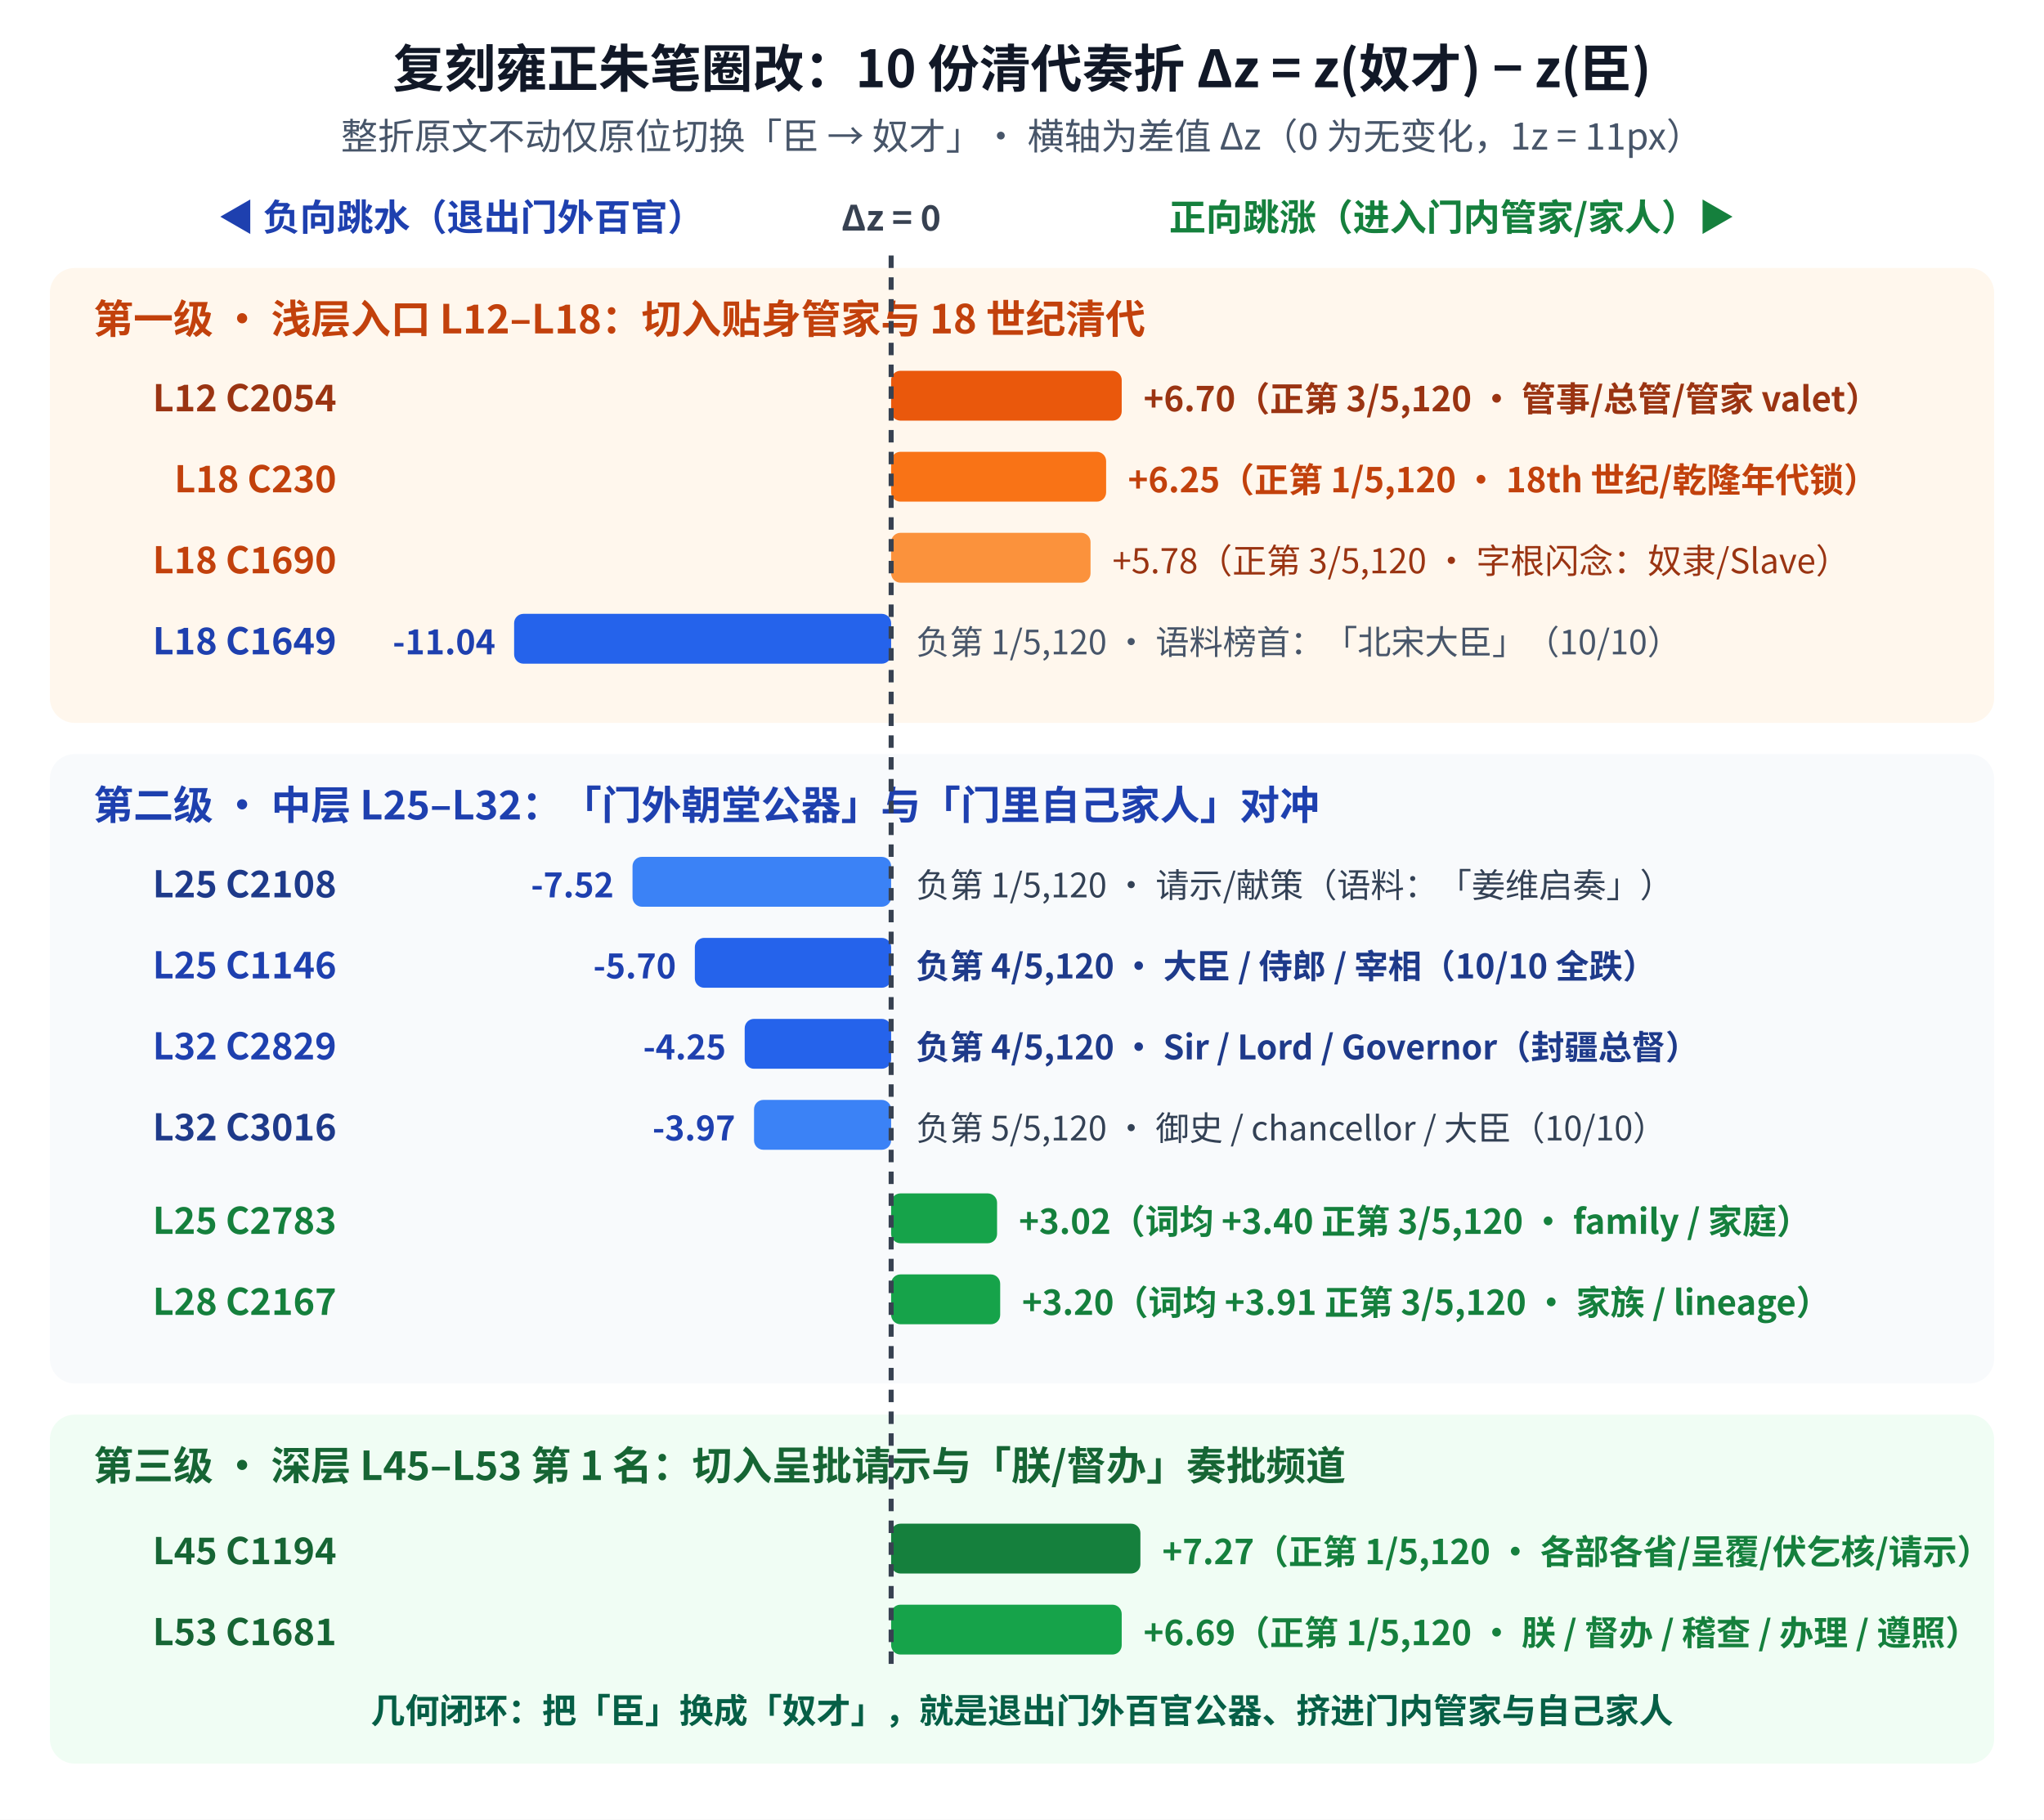
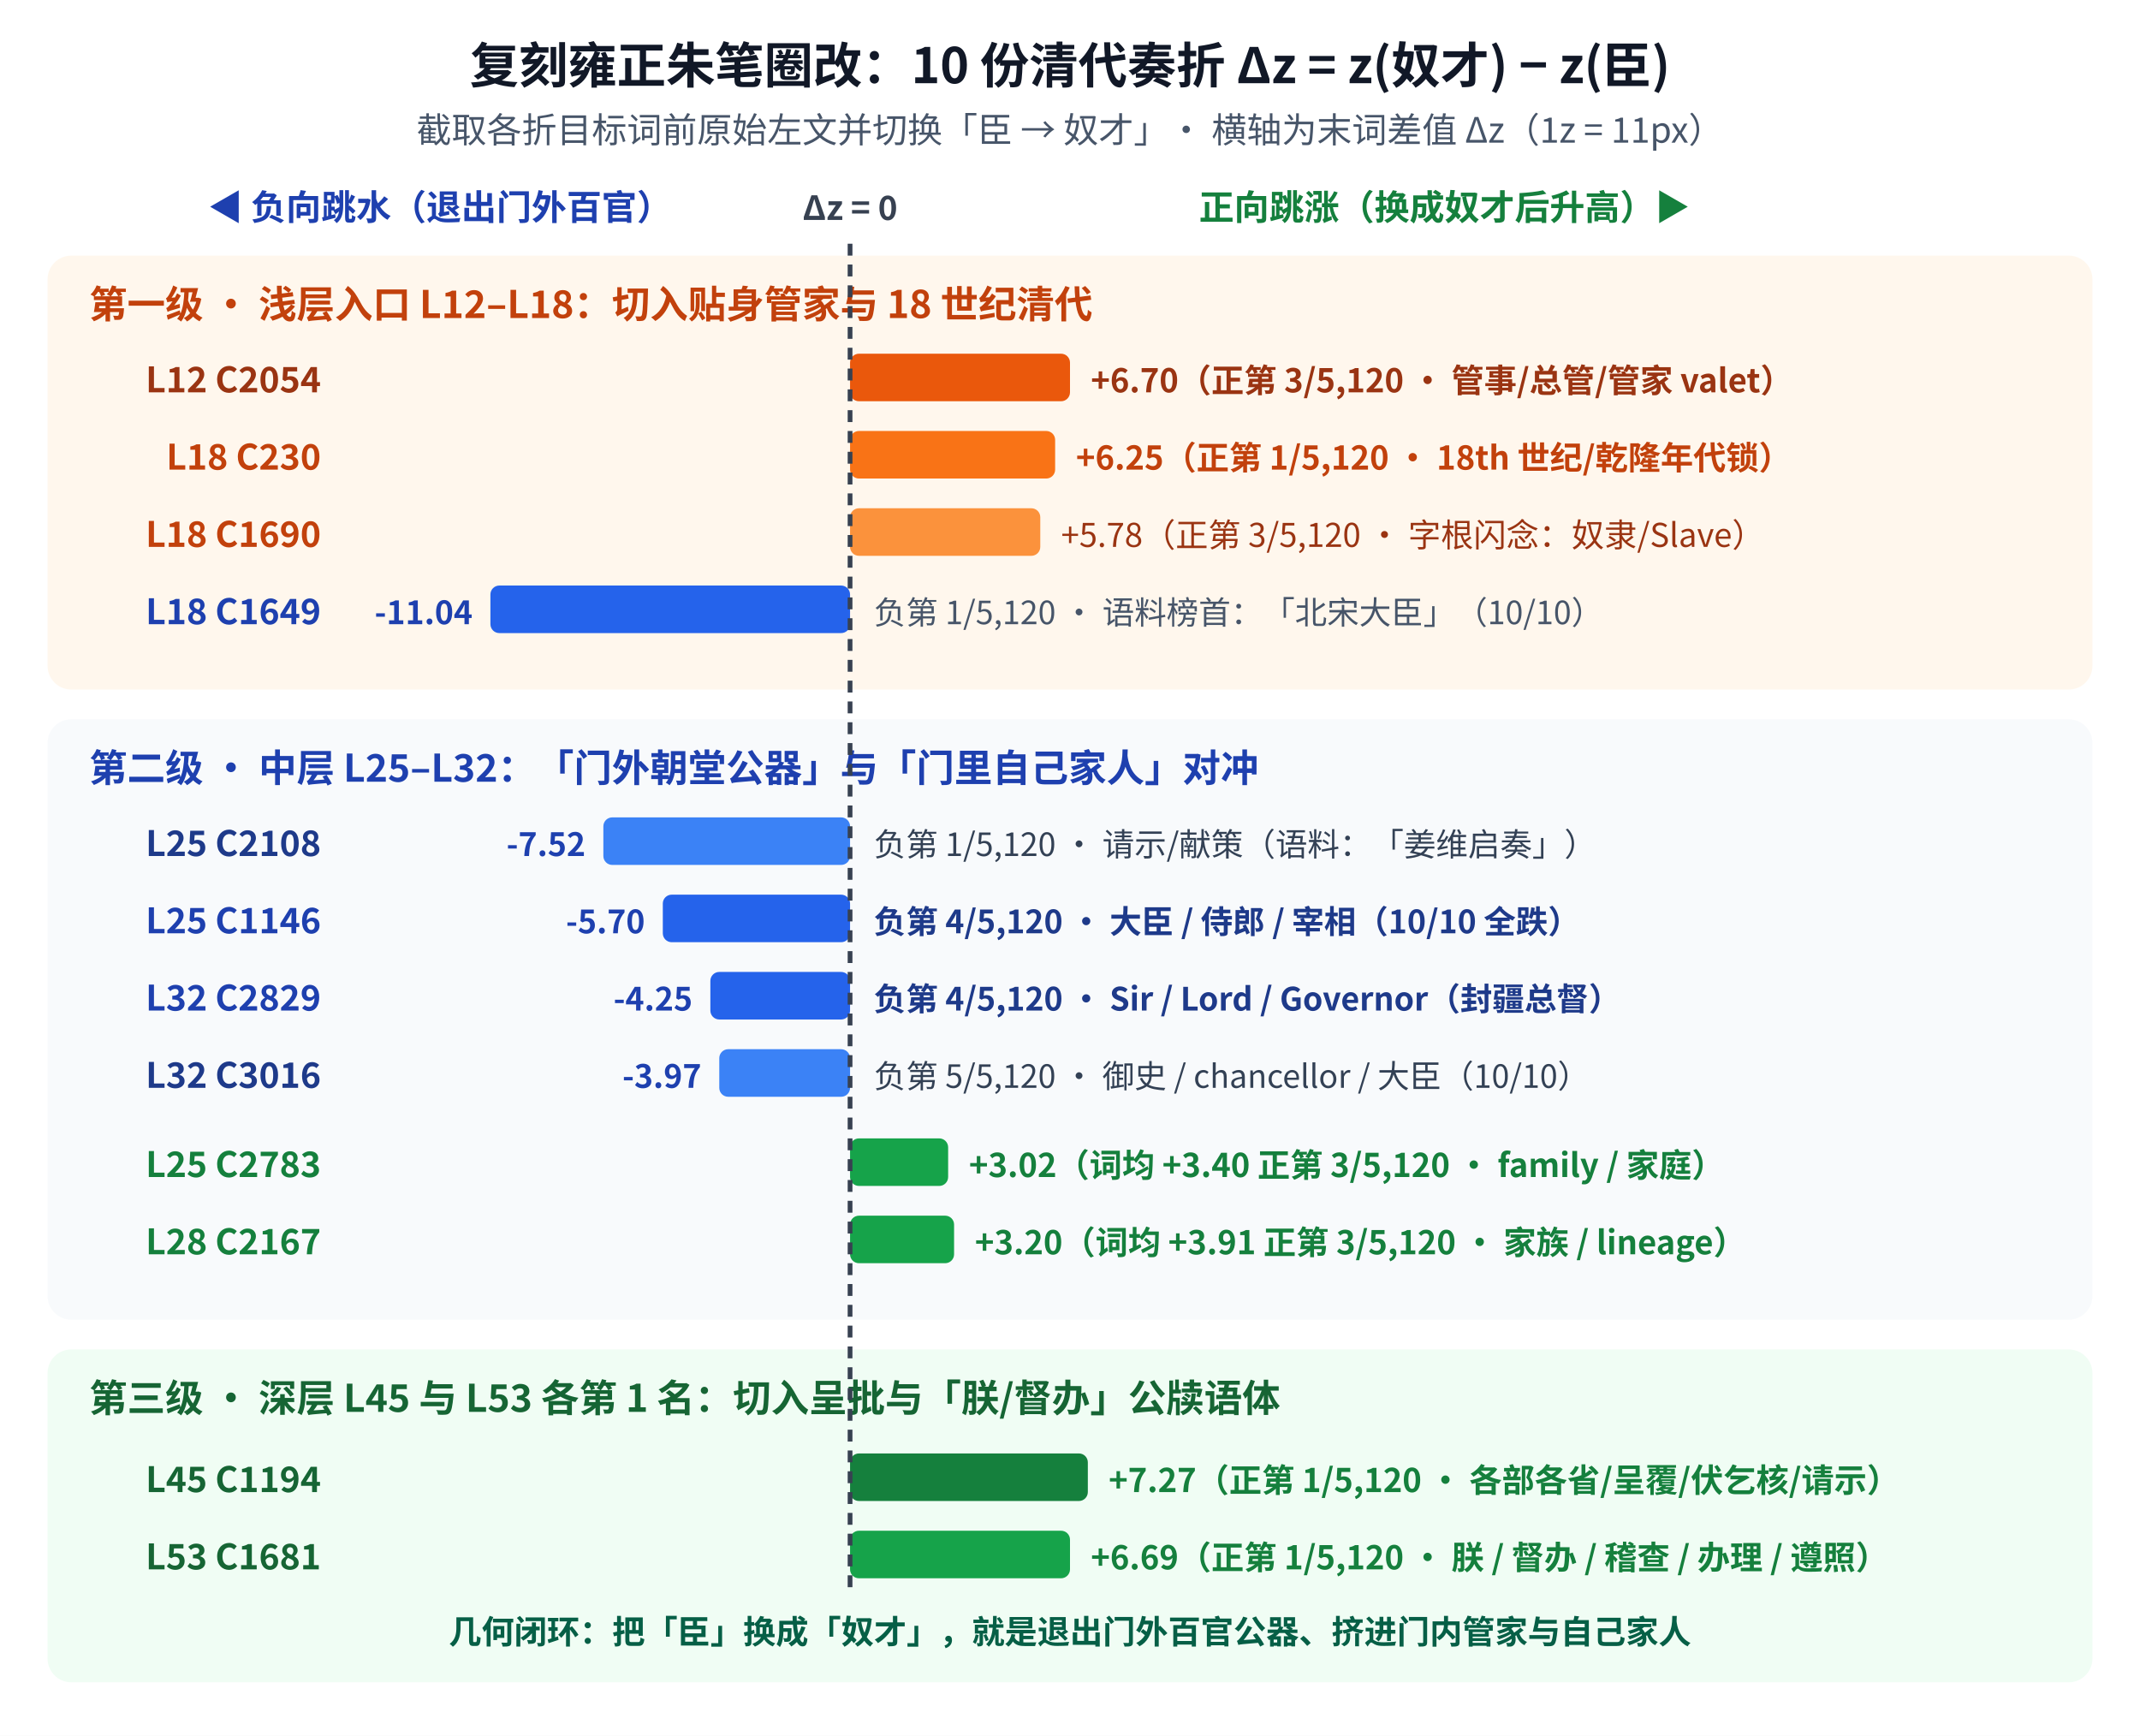
- <svg xmlns="http://www.w3.org/2000/svg" viewBox="0 0 656 584" width="656" height="584" font-family="'WenQuanYi Micro Hei','Noto Sans CJK SC',sans-serif" style="background-color:#ffffff;">
-   <rect width="656" height="584" fill="#ffffff" />
-   <text x="328" y="28" text-anchor="middle" font-size="16.5" font-weight="bold" fill="#111827">复刻雍正朱笔圈改：10 份清代奏折 Δz = z(奴才) − z(臣)</text>
-   <text x="328" y="48" text-anchor="middle" font-size="11.8" fill="#475569">整折原文不动仅原位切换「臣 → 奴才」· 横轴为差值 Δz（0 为无变化，1z = 11px）</text>
+ <svg xmlns="http://www.w3.org/2000/svg" viewBox="0 0 720 584" width="720" height="584" font-family="'WenQuanYi Micro Hei','Noto Sans CJK SC',sans-serif" style="background-color:#ffffff;">
+   <rect width="720" height="584" fill="#ffffff" />
+   <text x="360" y="28" text-anchor="middle" font-size="16.5" font-weight="bold" fill="#111827">复刻雍正朱笔圈改：10 份清代奏折 Δz = z(奴才) − z(臣)</text>
+   <text x="360" y="48" text-anchor="middle" font-size="11.8" fill="#475569">截取各折目标词前原始左文并切换「臣 → 奴才」· 横轴为末词差值 Δz（1z = 11px）</text>
  <text x="148" y="74" text-anchor="middle" font-size="11.8" font-weight="bold" fill="#1e40af">◀ 负向跳水（退出门外百官）</text>
  <text x="286" y="74" text-anchor="middle" font-size="11.2" font-weight="bold" fill="#374151">Δz = 0</text>
-   <text x="466" y="74" text-anchor="middle" font-size="11.8" font-weight="bold" fill="#15803d">正向跳涨（进入门内管家/家人）▶</text>
-   <rect x="16" y="86" width="624" height="146" rx="8" fill="#fff7ed" />
+   <text x="486" y="74" text-anchor="middle" font-size="11.8" font-weight="bold" fill="#15803d">正向跳涨（换成奴才后升高）▶</text>
+   <rect x="16" y="86" width="688" height="146" rx="8" fill="#fff7ed" />
  <text x="30" y="107" font-size="12.8" font-weight="bold" fill="#c2410c">第一级 · 浅层入口 L12–L18：切入贴身管家与 18 世纪清代</text>
  <text x="108" y="132" text-anchor="end" font-size="11.8" font-weight="bold" fill="#9a3412">L12 C2054</text>
  <rect x="286" y="119" width="74" height="16" rx="3" fill="#ea580c" />
  <text x="367" y="132" font-size="11" font-weight="bold" fill="#9a3412">+6.70（正第 3/5,120 · 管事/总管/管家 valet）</text>
  <text x="108" y="158" text-anchor="end" font-size="11.8" font-weight="bold" fill="#c2410c">L18 C230</text>
  <rect x="286" y="145" width="69" height="16" rx="3" fill="#f97316" />
  <text x="362" y="158" font-size="11" font-weight="bold" fill="#c2410c">+6.25（正第 1/5,120 · 18th 世纪/乾隆年代锁）</text>
  <text x="108" y="184" text-anchor="end" font-size="11.8" font-weight="bold" fill="#c2410c">L18 C1690</text>
  <rect x="286" y="171" width="64" height="16" rx="3" fill="#fb923c" />
  <text x="357" y="184" font-size="11" fill="#9a3412">+5.78（正第 3/5,120 · 字根闪念：奴隶/Slave）</text>
  <text x="108" y="210" text-anchor="end" font-size="11.8" font-weight="bold" fill="#1e40af">L18 C1649</text>
  <rect x="165" y="197" width="121" height="16" rx="3" fill="#2563eb" />
  <text x="159" y="210" text-anchor="end" font-size="10.8" font-weight="bold" fill="#1e40af">-11.04</text>
  <text x="294" y="210" font-size="10.8" fill="#475569">负第 1/5,120 · 语料榜首：「北宋大臣」（10/10）</text>
-   <rect x="16" y="242" width="624" height="202" rx="8" fill="#f8fafc" />
+   <rect x="16" y="242" width="688" height="202" rx="8" fill="#f8fafc" />
  <text x="30" y="263" font-size="12.8" font-weight="bold" fill="#1e40af">第二级 · 中层 L25–L32：「门外朝堂公器」与「门里自己家人」对冲</text>
  <text x="108" y="288" text-anchor="end" font-size="11.8" font-weight="bold" fill="#1e3a8a">L25 C2108</text>
  <rect x="203" y="275" width="83" height="16" rx="3" fill="#3b82f6" />
  <text x="197" y="288" text-anchor="end" font-size="10.8" font-weight="bold" fill="#1e40af">-7.52</text>
  <text x="294" y="288" font-size="10.8" fill="#334155">负第 1/5,120 · 请示/献策（语料：「姜维启奏」）</text>
  <text x="108" y="314" text-anchor="end" font-size="11.8" font-weight="bold" fill="#1e40af">L25 C1146</text>
  <rect x="223" y="301" width="63" height="16" rx="3" fill="#2563eb" />
  <text x="217" y="314" text-anchor="end" font-size="10.8" font-weight="bold" fill="#1e40af">-5.70</text>
  <text x="294" y="314" font-size="10.8" font-weight="bold" fill="#1e3a8a">负第 4/5,120 · 大臣 / 侍郎 / 宰相（10/10 全跌）</text>
  <text x="108" y="340" text-anchor="end" font-size="11.8" font-weight="bold" fill="#1e40af">L32 C2829</text>
  <rect x="239" y="327" width="47" height="16" rx="3" fill="#2563eb" />
  <text x="233" y="340" text-anchor="end" font-size="10.8" font-weight="bold" fill="#1e40af">-4.25</text>
  <text x="294" y="340" font-size="10.8" font-weight="bold" fill="#1e3a8a">负第 4/5,120 · Sir / Lord / Governor（封疆总督）</text>
  <text x="108" y="366" text-anchor="end" font-size="11.8" font-weight="bold" fill="#1e3a8a">L32 C3016</text>
  <rect x="242" y="353" width="44" height="16" rx="3" fill="#3b82f6" />
  <text x="236" y="366" text-anchor="end" font-size="10.8" font-weight="bold" fill="#1e40af">-3.97</text>
  <text x="294" y="366" font-size="10.8" fill="#334155">负第 5/5,120 · 御史 / chancellor / 大臣（10/10）</text>
  <text x="108" y="396" text-anchor="end" font-size="11.8" font-weight="bold" fill="#15803d">L25 C2783</text>
-   <rect x="286" y="383" width="34" height="16" rx="3" fill="#16a34a" />
-   <text x="327" y="396" font-size="11" font-weight="bold" fill="#15803d">+3.02（词均 +3.40 正第 3/5,120 · family / 家庭）</text>
+   <rect x="286" y="383" width="33" height="16" rx="3" fill="#16a34a" />
+   <text x="326" y="396" font-size="11" font-weight="bold" fill="#15803d">+3.02（词均 +3.40 正第 3/5,120 · family / 家庭）</text>
  <text x="108" y="422" text-anchor="end" font-size="11.8" font-weight="bold" fill="#15803d">L28 C2167</text>
  <rect x="286" y="409" width="35" height="16" rx="3" fill="#16a34a" />
  <text x="328" y="422" font-size="11" font-weight="bold" fill="#15803d">+3.20（词均 +3.91 正第 3/5,120 · 家族 / lineage）</text>
-   <rect x="16" y="454" width="624" height="112" rx="8" fill="#f0fdf4" />
-   <text x="30" y="475" font-size="12.8" font-weight="bold" fill="#166534">第三级 · 深层 L45–L53 第 1 名：切入呈批请示与「朕/督办」奏批频道</text>
+   <rect x="16" y="454" width="688" height="112" rx="8" fill="#f0fdf4" />
+   <text x="30" y="475" font-size="12.8" font-weight="bold" fill="#166534">第三级 · 深层 L45 与 L53 各第 1 名：切入呈批与「朕/督办」公牍语体</text>
  <text x="108" y="502" text-anchor="end" font-size="11.8" font-weight="bold" fill="#166534">L45 C1194</text>
  <rect x="286" y="489" width="80" height="16" rx="3" fill="#15803d" />
  <text x="373" y="502" font-size="11" font-weight="bold" fill="#15803d">+7.27（正第 1/5,120 · 各部各省/呈覆/伏乞核/请示）</text>
  <text x="108" y="528" text-anchor="end" font-size="11.8" font-weight="bold" fill="#166534">L53 C1681</text>
  <rect x="286" y="515" width="74" height="16" rx="3" fill="#16a34a" />
  <text x="367" y="528" font-size="11" font-weight="bold" fill="#15803d">+6.69（正第 1/5,120 · 朕 / 督办 / 稽查 / 办理 / 遵照）</text>
-   <text x="328" y="553" text-anchor="middle" font-size="11" font-weight="bold" fill="#065f46">几何闭环：把「臣」换成「奴才」，就是退出门外百官公器、挤进门内管家与自己家人</text>
+   <text x="360" y="553" text-anchor="middle" font-size="11" font-weight="bold" fill="#065f46">几何闭环：把「臣」换成「奴才」，就是退出门外百官公器、挤进门内管家与自己家人</text>
  <line x1="286" y1="82" x2="286" y2="536" stroke="#374151" stroke-width="1.6" stroke-dasharray="4 3" />
</svg>
